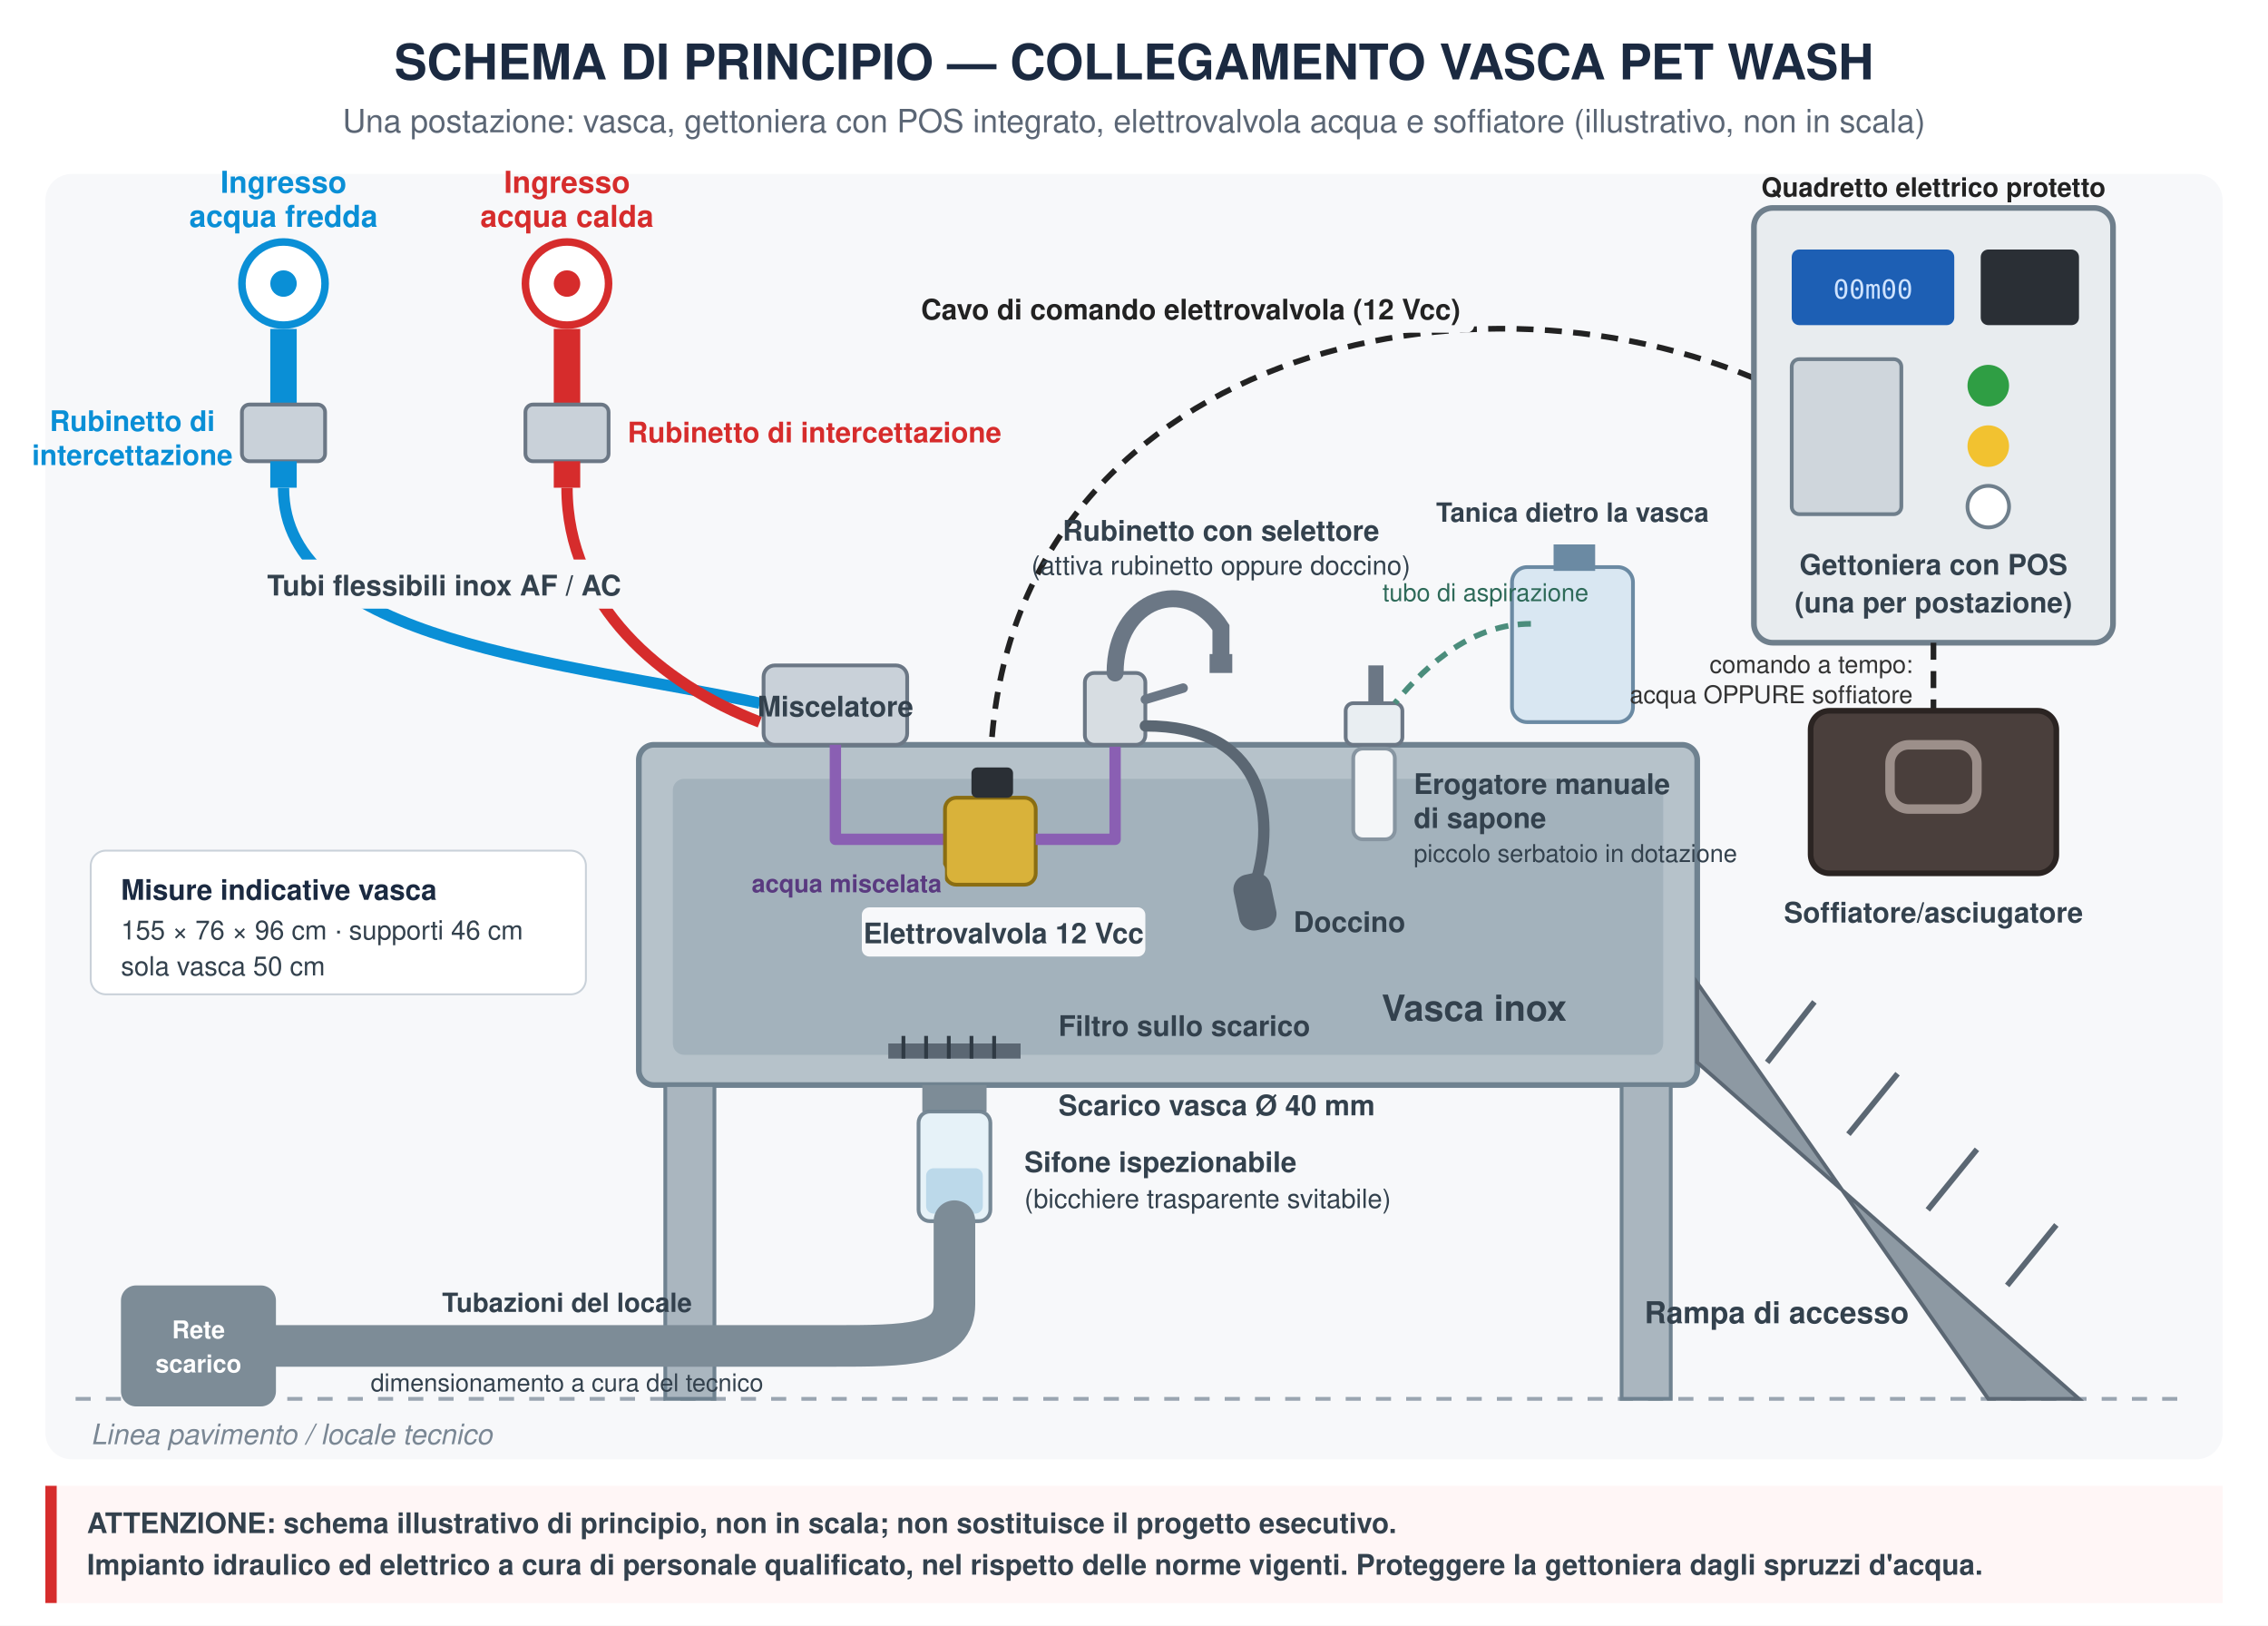
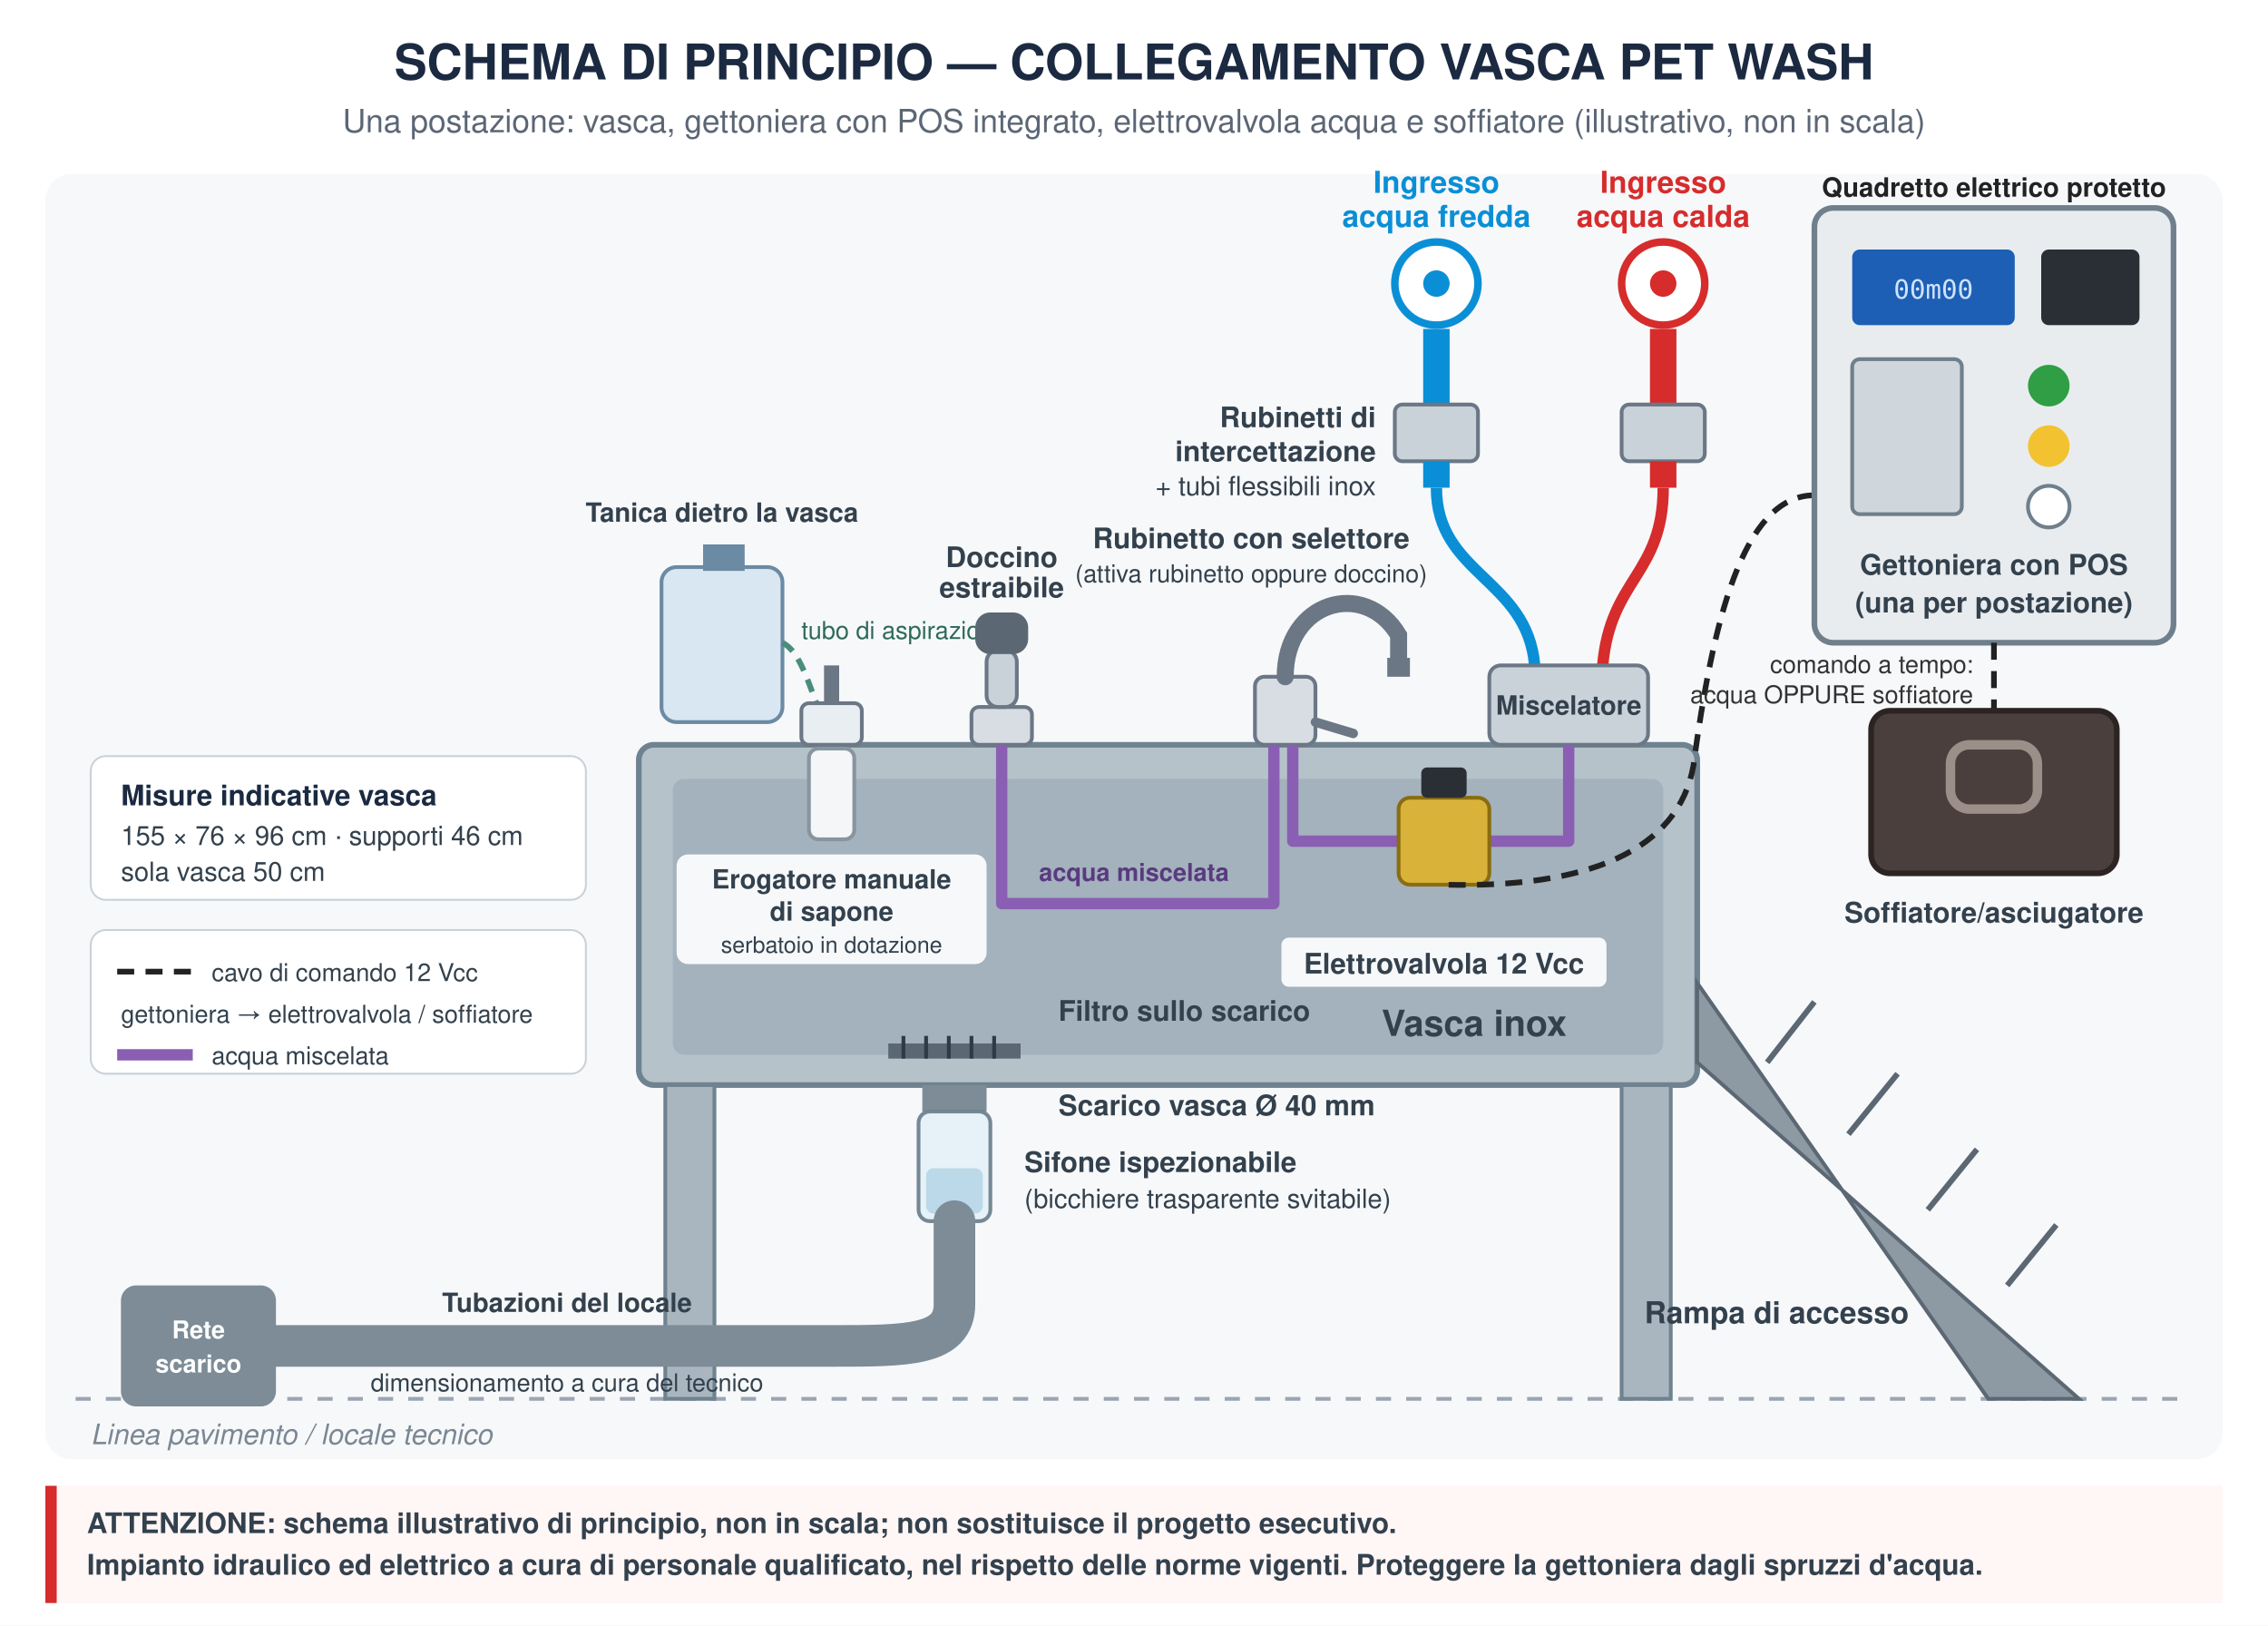
<svg xmlns="http://www.w3.org/2000/svg" width="1200" height="860" viewBox="0 0 1200 860" role="img" aria-labelledby="t d" font-family="Helvetica, Arial, sans-serif">
  <rect width="1200" height="860" fill="#ffffff" />
  <text x="600" y="42" text-anchor="middle" font-size="26" font-weight="700" fill="#1b2a41">SCHEMA DI PRINCIPIO — COLLEGAMENTO VASCA PET WASH</text>
  <text x="600" y="70" text-anchor="middle" font-size="17" fill="#5b6675">Una postazione: vasca, gettoniera con POS integrato, elettrovalvola acqua e soffiatore (illustrativo, non in scala)</text>
  <rect x="24" y="92" width="1152" height="680" rx="14" fill="#f7f8fa" />
  <line x1="40" y1="740" x2="1160" y2="740" stroke="#9aa5b1" stroke-width="2" stroke-dasharray="8 8" />
  <text x="48" y="764" font-size="15" font-style="italic" fill="#7a8794">Linea pavimento / locale tecnico</text>
  <g font-size="16" font-weight="700">
-     <circle cx="150" cy="150" r="22" fill="#fff" stroke="#0a8fd6" stroke-width="4" />
-     <circle cx="150" cy="150" r="7" fill="#0a8fd6" />
-     <text x="150" y="102" text-anchor="middle" fill="#0a8fd6">Ingresso</text>
-     <text x="150" y="120" text-anchor="middle" fill="#0a8fd6">acqua fredda</text>
-     <circle cx="300" cy="150" r="22" fill="#fff" stroke="#d62c2c" stroke-width="4" />
-     <circle cx="300" cy="150" r="7" fill="#d62c2c" />
-     <text x="300" y="102" text-anchor="middle" fill="#d62c2c">Ingresso</text>
-     <text x="300" y="120" text-anchor="middle" fill="#d62c2c">acqua calda</text>
+     <circle cx="760" cy="150" r="22" fill="#fff" stroke="#0a8fd6" stroke-width="4" />
+     <circle cx="760" cy="150" r="7" fill="#0a8fd6" />
+     <text x="760" y="102" text-anchor="middle" fill="#0a8fd6">Ingresso</text>
+     <text x="760" y="120" text-anchor="middle" fill="#0a8fd6">acqua fredda</text>
+     <circle cx="880" cy="150" r="22" fill="#fff" stroke="#d62c2c" stroke-width="4" />
+     <circle cx="880" cy="150" r="7" fill="#d62c2c" />
+     <text x="880" y="102" text-anchor="middle" fill="#d62c2c">Ingresso</text>
+     <text x="880" y="120" text-anchor="middle" fill="#d62c2c">acqua calda</text>
  </g>
-   <rect x="143" y="174" width="14" height="40" fill="#0a8fd6" />
-   <rect x="293" y="174" width="14" height="40" fill="#d62c2c" />
-   <rect x="128" y="214" width="44" height="30" rx="4" fill="#c9d1d9" stroke="#6b7785" stroke-width="2" />
-   <rect x="278" y="214" width="44" height="30" rx="4" fill="#c9d1d9" stroke="#6b7785" stroke-width="2" />
-   <text x="70" y="228" text-anchor="middle" font-size="15" font-weight="700" fill="#0a8fd6">Rubinetto di</text>
-   <text x="70" y="246" text-anchor="middle" font-size="15" font-weight="700" fill="#0a8fd6">intercettazione</text>
-   <text x="332" y="234" font-size="15" font-weight="700" fill="#d62c2c">Rubinetto di intercettazione</text>
-   <rect x="143" y="244" width="14" height="14" fill="#0a8fd6" />
-   <rect x="293" y="244" width="14" height="14" fill="#d62c2c" />
-   <path d="M150 258 C150 340 300 350 402 372" fill="none" stroke="#0a8fd6" stroke-width="6" />
-   <path d="M300 258 C300 320 350 362 402 382" fill="none" stroke="#d62c2c" stroke-width="6" />
-   <rect x="120" y="296" width="230" height="26" rx="4" fill="#f7f8fa" />
-   <text x="235" y="315" text-anchor="middle" font-size="15" font-weight="700" fill="#33414d">Tubi flessibili inox AF / AC</text>
-   <path d="M928 200 C760 130 520 200 524 418" fill="none" stroke="#222" stroke-width="3" stroke-dasharray="9 6" />
-   <rect x="480" y="150" width="300" height="26" rx="4" fill="#f7f8fa" />
-   <text x="630" y="169" text-anchor="middle" font-size="15" font-weight="700" fill="#222">Cavo di comando elettrovalvola (12 Vcc)</text>
+   <rect x="753" y="174" width="14" height="40" fill="#0a8fd6" />
+   <rect x="873" y="174" width="14" height="40" fill="#d62c2c" />
+   <rect x="738" y="214" width="44" height="30" rx="4" fill="#c9d1d9" stroke="#6b7785" stroke-width="2" />
+   <rect x="858" y="214" width="44" height="30" rx="4" fill="#c9d1d9" stroke="#6b7785" stroke-width="2" />
+   <rect x="753" y="244" width="14" height="14" fill="#0a8fd6" />
+   <rect x="873" y="244" width="14" height="14" fill="#d62c2c" />
+   <g font-size="15" font-weight="700" fill="#33414d" text-anchor="end">
+     <text x="728" y="226">Rubinetti di</text>
+     <text x="728" y="244">intercettazione</text>
+     <text x="728" y="262" font-size="14" font-weight="400">+ tubi flessibili inox</text>
+   </g>
+   <path d="M760 258 C760 304 808 306 812 352" fill="none" stroke="#0a8fd6" stroke-width="6" />
+   <path d="M880 258 C880 304 852 306 848 352" fill="none" stroke="#d62c2c" stroke-width="6" />
  <rect x="338" y="394" width="560" height="180" rx="8" fill="#b6c2ca" stroke="#6f8290" stroke-width="3" />
  <rect x="356" y="412" width="524" height="146" rx="6" fill="#a3b2bc" />
-   <text x="780" y="540" text-anchor="middle" font-size="19" font-weight="700" fill="#33414d">Vasca inox</text>
+   <text x="780" y="548" text-anchor="middle" font-size="19" font-weight="700" fill="#33414d">Vasca inox</text>
  <rect x="352" y="574" width="26" height="166" fill="#aab6bf" stroke="#6f8290" stroke-width="2" />
  <rect x="858" y="574" width="26" height="166" fill="#aab6bf" stroke="#6f8290" stroke-width="2" />
  <polygon points="898,520 898,562 1100,740 1052,740" fill="#8d99a3" stroke="#5b6773" stroke-width="2" />
  <g stroke="#5b6773" stroke-width="3">
    <line x1="935" y1="562" x2="960" y2="530" />
    <line x1="978" y1="600" x2="1004" y2="568" />
    <line x1="1020" y1="640" x2="1046" y2="608" />
    <line x1="1062" y1="680" x2="1088" y2="648" />
  </g>
  <text x="1010" y="700" font-size="16" font-weight="700" fill="#33414d" text-anchor="end">Rampa di accesso</text>
-   <rect x="404" y="352" width="76" height="42" rx="6" fill="#c9d1d9" stroke="#6b7785" stroke-width="2" />
-   <text x="442" y="379" text-anchor="middle" font-size="15" font-weight="700" fill="#33414d">Miscelatore</text>
-   <path d="M442 394 L442 444 L500 444" fill="none" stroke="#8a5fb3" stroke-width="6" stroke-linejoin="round" />
-   <rect x="500" y="422" width="48" height="46" rx="6" fill="#d9b23a" stroke="#8a6d12" stroke-width="2" />
-   <rect x="514" y="406" width="22" height="16" rx="3" fill="#2a2f35" />
-   <path d="M548 444 L590 444 L590 394" fill="none" stroke="#8a5fb3" stroke-width="6" stroke-linejoin="round" />
-   <rect x="396" y="456" width="104" height="22" rx="4" fill="#a3b2bc" />
-   <text x="448" y="472" text-anchor="middle" font-size="13" font-weight="700" fill="#5a3a80">acqua miscelata</text>
-   <rect x="456" y="480" width="150" height="26" rx="4" fill="#f7f8fa" />
-   <text x="531" y="499" text-anchor="middle" font-size="15" font-weight="700" fill="#33414d">Elettrovalvola 12 Vcc</text>
-   <rect x="574" y="356" width="32" height="38" rx="5" fill="#d7dde2" stroke="#6b7785" stroke-width="2" />
-   <path d="M590 356 C590 316 628 304 646 332 L646 350" fill="none" stroke="#6b7785" stroke-width="9" stroke-linecap="round" />
-   <rect x="640" y="346" width="12" height="10" fill="#6b7785" />
-   <line x1="606" y1="370" x2="626" y2="364" stroke="#6b7785" stroke-width="5" stroke-linecap="round" />
-   <text x="646" y="286" text-anchor="middle" font-size="15" font-weight="700" fill="#33414d">Rubinetto con selettore</text>
-   <text x="646" y="304" text-anchor="middle" font-size="14" fill="#33414d">(attiva rubinetto oppure doccino)</text>
-   <path d="M606 384 C668 384 676 430 664 468" fill="none" stroke="#5b6773" stroke-width="6" stroke-linecap="round" />
-   <rect x="654" y="462" width="20" height="30" rx="8" fill="#5b6773" transform="rotate(-12 664 477)" />
-   <rect x="676" y="476" width="76" height="24" rx="4" fill="#a3b2bc" />
-   <text x="714" y="493" text-anchor="middle" font-size="15" font-weight="700" fill="#33414d">Doccino</text>
-   <rect x="712" y="372" width="30" height="22" rx="4" fill="#e9eef2" stroke="#6b7785" stroke-width="2" />
-   <rect x="724" y="352" width="8" height="20" fill="#6b7785" />
-   <rect x="716" y="396" width="22" height="48" rx="5" fill="#f4f6f8" stroke="#8795a1" stroke-width="2" />
-   <text x="748" y="420" font-size="15" font-weight="700" fill="#33414d">Erogatore manuale</text>
-   <text x="748" y="438" font-size="15" font-weight="700" fill="#33414d">di sapone</text>
-   <text x="748" y="456" font-size="13" fill="#33414d">piccolo serbatoio in dotazione</text>
-   <rect x="800" y="300" width="64" height="82" rx="8" fill="#d9e7f2" stroke="#6b8aa3" stroke-width="2" />
-   <rect x="822" y="288" width="22" height="14" fill="#6b8aa3" />
-   <text x="832" y="276" text-anchor="middle" font-size="14" font-weight="700" fill="#33414d">Tanica dietro la vasca</text>
-   <path d="M810 330 C780 330 756 350 738 372" fill="none" stroke="#4b8d7c" stroke-width="3" stroke-dasharray="7 5" />
-   <text x="786" y="318" text-anchor="middle" font-size="13" fill="#2e6a59">tubo di aspirazione</text>
-   <rect x="928" y="110" width="190" height="230" rx="10" fill="#e8ecef" stroke="#6f7f8c" stroke-width="3" />
-   <rect x="948" y="132" width="86" height="40" rx="4" fill="#1d5fb4" />
-   <text x="991" y="158" text-anchor="middle" font-size="14" fill="#cfe3ff" font-family="monospace">00m00</text>
-   <rect x="1048" y="132" width="52" height="40" rx="4" fill="#2a2f35" />
-   <rect x="948" y="190" width="58" height="82" rx="4" fill="#cfd6dc" stroke="#6f7f8c" stroke-width="2" />
-   <circle cx="1052" cy="204" r="11" fill="#2f9e44" />
-   <circle cx="1052" cy="236" r="11" fill="#f2c230" />
-   <circle cx="1052" cy="268" r="11" fill="#fff" stroke="#6f7f8c" stroke-width="2" />
-   <text x="1023" y="304" text-anchor="middle" font-size="15" font-weight="700" fill="#33414d">Gettoniera con POS</text>
-   <text x="1023" y="324" text-anchor="middle" font-size="15" font-weight="700" fill="#33414d">(una per postazione)</text>
-   <text x="1023" y="104" text-anchor="middle" font-size="14" font-weight="700" fill="#222">Quadretto elettrico protetto</text>
-   <line x1="1023" y1="340" x2="1023" y2="376" stroke="#222" stroke-width="3" stroke-dasharray="9 6" />
-   <rect x="958" y="376" width="130" height="86" rx="10" fill="#4a3f3c" stroke="#2b2422" stroke-width="3" />
-   <rect x="1000" y="394" width="46" height="34" rx="10" fill="none" stroke="#9c8f8a" stroke-width="5" />
-   <text x="1023" y="488" text-anchor="middle" font-size="15" font-weight="700" fill="#33414d">Soffiatore/asciugatore</text>
-   <text x="1012" y="356" text-anchor="end" font-size="13" fill="#333">comando a tempo:</text>
-   <text x="1012" y="372" text-anchor="end" font-size="13" fill="#333">acqua OPPURE soffiatore</text>
+   <rect x="350" y="300" width="64" height="82" rx="8" fill="#d9e7f2" stroke="#6b8aa3" stroke-width="2" />
+   <rect x="372" y="288" width="22" height="14" fill="#6b8aa3" />
+   <text x="382" y="276" text-anchor="middle" font-size="14" font-weight="700" fill="#33414d">Tanica dietro la vasca</text>
+   <path d="M414 340 C422 344 426 356 432 372" fill="none" stroke="#4b8d7c" stroke-width="3" stroke-dasharray="7 5" />
+   <text x="424" y="338" font-size="13" fill="#2e6a59">tubo di aspirazione</text>
+   <rect x="424" y="372" width="32" height="22" rx="4" fill="#e9eef2" stroke="#6b7785" stroke-width="2" />
+   <rect x="436" y="352" width="8" height="20" fill="#6b7785" />
+   <rect x="428" y="396" width="24" height="48" rx="5" fill="#f4f6f8" stroke="#8795a1" stroke-width="2" />
+   <rect x="358" y="452" width="164" height="58" rx="6" fill="#f7f8fa" />
+   <text x="440" y="470" text-anchor="middle" font-size="14" font-weight="700" fill="#33414d">Erogatore manuale</text>
+   <text x="440" y="487" text-anchor="middle" font-size="14" font-weight="700" fill="#33414d">di sapone</text>
+   <text x="440" y="504" text-anchor="middle" font-size="12" fill="#33414d">serbatoio in dotazione</text>
+   <rect x="514" y="374" width="32" height="20" rx="4" fill="#d7dde2" stroke="#6b7785" stroke-width="2" />
+   <rect x="522" y="344" width="16" height="30" rx="6" fill="#c9d1d9" stroke="#6b7785" stroke-width="2" />
+   <rect x="516" y="324" width="28" height="22" rx="8" fill="#5b6773" />
+   <text x="530" y="300" text-anchor="middle" font-size="15" font-weight="700" fill="#33414d">Doccino</text>
+   <text x="530" y="316" text-anchor="middle" font-size="15" font-weight="700" fill="#33414d">estraibile</text>
+   <rect x="664" y="358" width="32" height="36" rx="5" fill="#d7dde2" stroke="#6b7785" stroke-width="2" />
+   <path d="M680 358 C680 318 722 306 740 336 L740 350" fill="none" stroke="#6b7785" stroke-width="9" stroke-linecap="round" />
+   <rect x="734" y="348" width="12" height="10" fill="#6b7785" />
+   <line x1="696" y1="382" x2="716" y2="388" stroke="#6b7785" stroke-width="5" stroke-linecap="round" />
+   <text x="662" y="290" text-anchor="middle" font-size="15" font-weight="700" fill="#33414d">Rubinetto con selettore</text>
+   <text x="662" y="308" text-anchor="middle" font-size="13" fill="#33414d">(attiva rubinetto oppure doccino)</text>
+   <rect x="788" y="352" width="84" height="42" rx="6" fill="#c9d1d9" stroke="#6b7785" stroke-width="2" />
+   <text x="830" y="378" text-anchor="middle" font-size="14" font-weight="700" fill="#33414d">Miscelatore</text>
+   <g fill="none" stroke="#8a5fb3" stroke-width="6" stroke-linejoin="round">
+     <path d="M830 394 L830 445 L788 445" />
+     <path d="M740 445 L684 445 L684 394" />
+     <path d="M674 394 L674 478 L530 478 L530 394" />
+   </g>
+   <rect x="740" y="422" width="48" height="46" rx="6" fill="#d9b23a" stroke="#8a6d12" stroke-width="2" />
+   <rect x="752" y="406" width="24" height="16" rx="3" fill="#2a2f35" />
+   <rect x="678" y="496" width="172" height="26" rx="4" fill="#f7f8fa" />
+   <text x="764" y="515" text-anchor="middle" font-size="15" font-weight="700" fill="#33414d">Elettrovalvola 12 Vcc</text>
+   <text x="600" y="466" text-anchor="middle" font-size="13" font-weight="700" fill="#5a3a80">acqua miscelata</text>
+   <path d="M960 262 C922 262 906 330 896 405 C888 450 840 470 764 468" fill="none" stroke="#222" stroke-width="3" stroke-dasharray="9 6" />
+   <g transform="translate(32 0)">
+     <rect x="928" y="110" width="190" height="230" rx="10" fill="#e8ecef" stroke="#6f7f8c" stroke-width="3" />
+     <rect x="948" y="132" width="86" height="40" rx="4" fill="#1d5fb4" />
+     <text x="991" y="158" text-anchor="middle" font-size="14" fill="#cfe3ff" font-family="monospace">00m00</text>
+     <rect x="1048" y="132" width="52" height="40" rx="4" fill="#2a2f35" />
+     <rect x="948" y="190" width="58" height="82" rx="4" fill="#cfd6dc" stroke="#6f7f8c" stroke-width="2" />
+     <circle cx="1052" cy="204" r="11" fill="#2f9e44" />
+     <circle cx="1052" cy="236" r="11" fill="#f2c230" />
+     <circle cx="1052" cy="268" r="11" fill="#fff" stroke="#6f7f8c" stroke-width="2" />
+     <text x="1023" y="304" text-anchor="middle" font-size="15" font-weight="700" fill="#33414d">Gettoniera con POS</text>
+     <text x="1023" y="324" text-anchor="middle" font-size="15" font-weight="700" fill="#33414d">(una per postazione)</text>
+     <text x="1023" y="104" text-anchor="middle" font-size="14" font-weight="700" fill="#222">Quadretto elettrico protetto</text>
+     <line x1="1023" y1="340" x2="1023" y2="376" stroke="#222" stroke-width="3" stroke-dasharray="9 6" />
+     <rect x="958" y="376" width="130" height="86" rx="10" fill="#4a3f3c" stroke="#2b2422" stroke-width="3" />
+     <rect x="1000" y="394" width="46" height="34" rx="10" fill="none" stroke="#9c8f8a" stroke-width="5" />
+     <text x="1023" y="488" text-anchor="middle" font-size="15" font-weight="700" fill="#33414d">Soffiatore/asciugatore</text>
+     <text x="1012" y="356" text-anchor="end" font-size="13" fill="#333">comando a tempo:</text>
+     <text x="1012" y="372" text-anchor="end" font-size="13" fill="#333">acqua OPPURE soffiatore</text>
+   </g>
  <rect x="470" y="552" width="70" height="8" fill="#5b6773" />
  <g stroke="#2f3a44" stroke-width="2">
    <line x1="478" y1="548" x2="478" y2="560" />
    <line x1="490" y1="548" x2="490" y2="560" />
    <line x1="502" y1="548" x2="502" y2="560" />
    <line x1="514" y1="548" x2="514" y2="560" />
    <line x1="526" y1="548" x2="526" y2="560" />
  </g>
  <rect x="488" y="574" width="34" height="14" fill="#7d8c97" />
  <rect x="486" y="588" width="38" height="58" rx="6" fill="#e5f1f8" stroke="#6f8290" stroke-width="2" opacity="0.95" />
  <rect x="490" y="618" width="30" height="24" rx="4" fill="#bcd9ea" />
  <path d="M505 646 L505 690 C505 712 480 712 440 712 L140 712" fill="none" stroke="#7d8c97" stroke-width="22" stroke-linecap="round" stroke-linejoin="round" />
  <rect x="64" y="680" width="82" height="64" rx="8" fill="#7d8c97" />
  <text x="105" y="708" text-anchor="middle" font-size="13" font-weight="700" fill="#fff">Rete</text>
  <text x="105" y="726" text-anchor="middle" font-size="13" font-weight="700" fill="#fff">scarico</text>
-   <text x="560" y="548" font-size="15" font-weight="700" fill="#33414d">Filtro sullo scarico</text>
+   <text x="560" y="540" font-size="15" font-weight="700" fill="#33414d">Filtro sullo scarico</text>
  <text x="542" y="620" font-size="15" font-weight="700" fill="#33414d">Sifone ispezionabile</text>
  <text x="542" y="639" font-size="14" fill="#33414d">(bicchiere trasparente svitabile)</text>
  <text x="560" y="590" font-size="15" font-weight="700" fill="#33414d">Scarico vasca Ø 40 mm</text>
  <text x="300" y="694" text-anchor="middle" font-size="14" font-weight="700" fill="#33414d">Tubazioni del locale</text>
  <text x="300" y="736" text-anchor="middle" font-size="13" fill="#33414d">dimensionamento a cura del tecnico</text>
-   <rect x="48" y="450" width="262" height="76" rx="8" fill="#ffffff" stroke="#c9d1d9" />
-   <text x="64" y="476" font-size="15" font-weight="700" fill="#1b2a41">Misure indicative vasca</text>
-   <text x="64" y="497" font-size="14" fill="#33414d">155 × 76 × 96 cm · supporti 46 cm</text>
-   <text x="64" y="516" font-size="14" fill="#33414d">sola vasca 50 cm</text>
+   <rect x="48" y="400" width="262" height="76" rx="8" fill="#ffffff" stroke="#c9d1d9" />
+   <text x="64" y="426" font-size="15" font-weight="700" fill="#1b2a41">Misure indicative vasca</text>
+   <text x="64" y="447" font-size="14" fill="#33414d">155 × 76 × 96 cm · supporti 46 cm</text>
+   <text x="64" y="466" font-size="14" fill="#33414d">sola vasca 50 cm</text>
+   <rect x="48" y="492" width="262" height="76" rx="8" fill="#ffffff" stroke="#c9d1d9" />
+   <line x1="62" y1="514" x2="102" y2="514" stroke="#222" stroke-width="3" stroke-dasharray="9 6" />
+   <text x="112" y="519" font-size="13" fill="#33414d">cavo di comando 12 Vcc</text>
+   <text x="64" y="541" font-size="13" fill="#33414d">gettoniera → elettrovalvola / soffiatore</text>
+   <line x1="62" y1="558" x2="102" y2="558" stroke="#8a5fb3" stroke-width="6" />
+   <text x="112" y="563" font-size="13" fill="#33414d">acqua miscelata</text>
  <rect x="24" y="786" width="1152" height="62" fill="#fff6f6" />
  <rect x="24" y="786" width="6" height="62" fill="#d62c2c" />
  <text x="46" y="811" font-size="15" font-weight="700" fill="#33414d">ATTENZIONE: schema illustrativo di principio, non in scala; non sostituisce il progetto esecutivo.</text>
  <text x="46" y="833" font-size="15" font-weight="700" fill="#33414d">Impianto idraulico ed elettrico a cura di personale qualificato, nel rispetto delle norme vigenti. Proteggere la gettoniera dagli spruzzi d'acqua.</text>
</svg>
